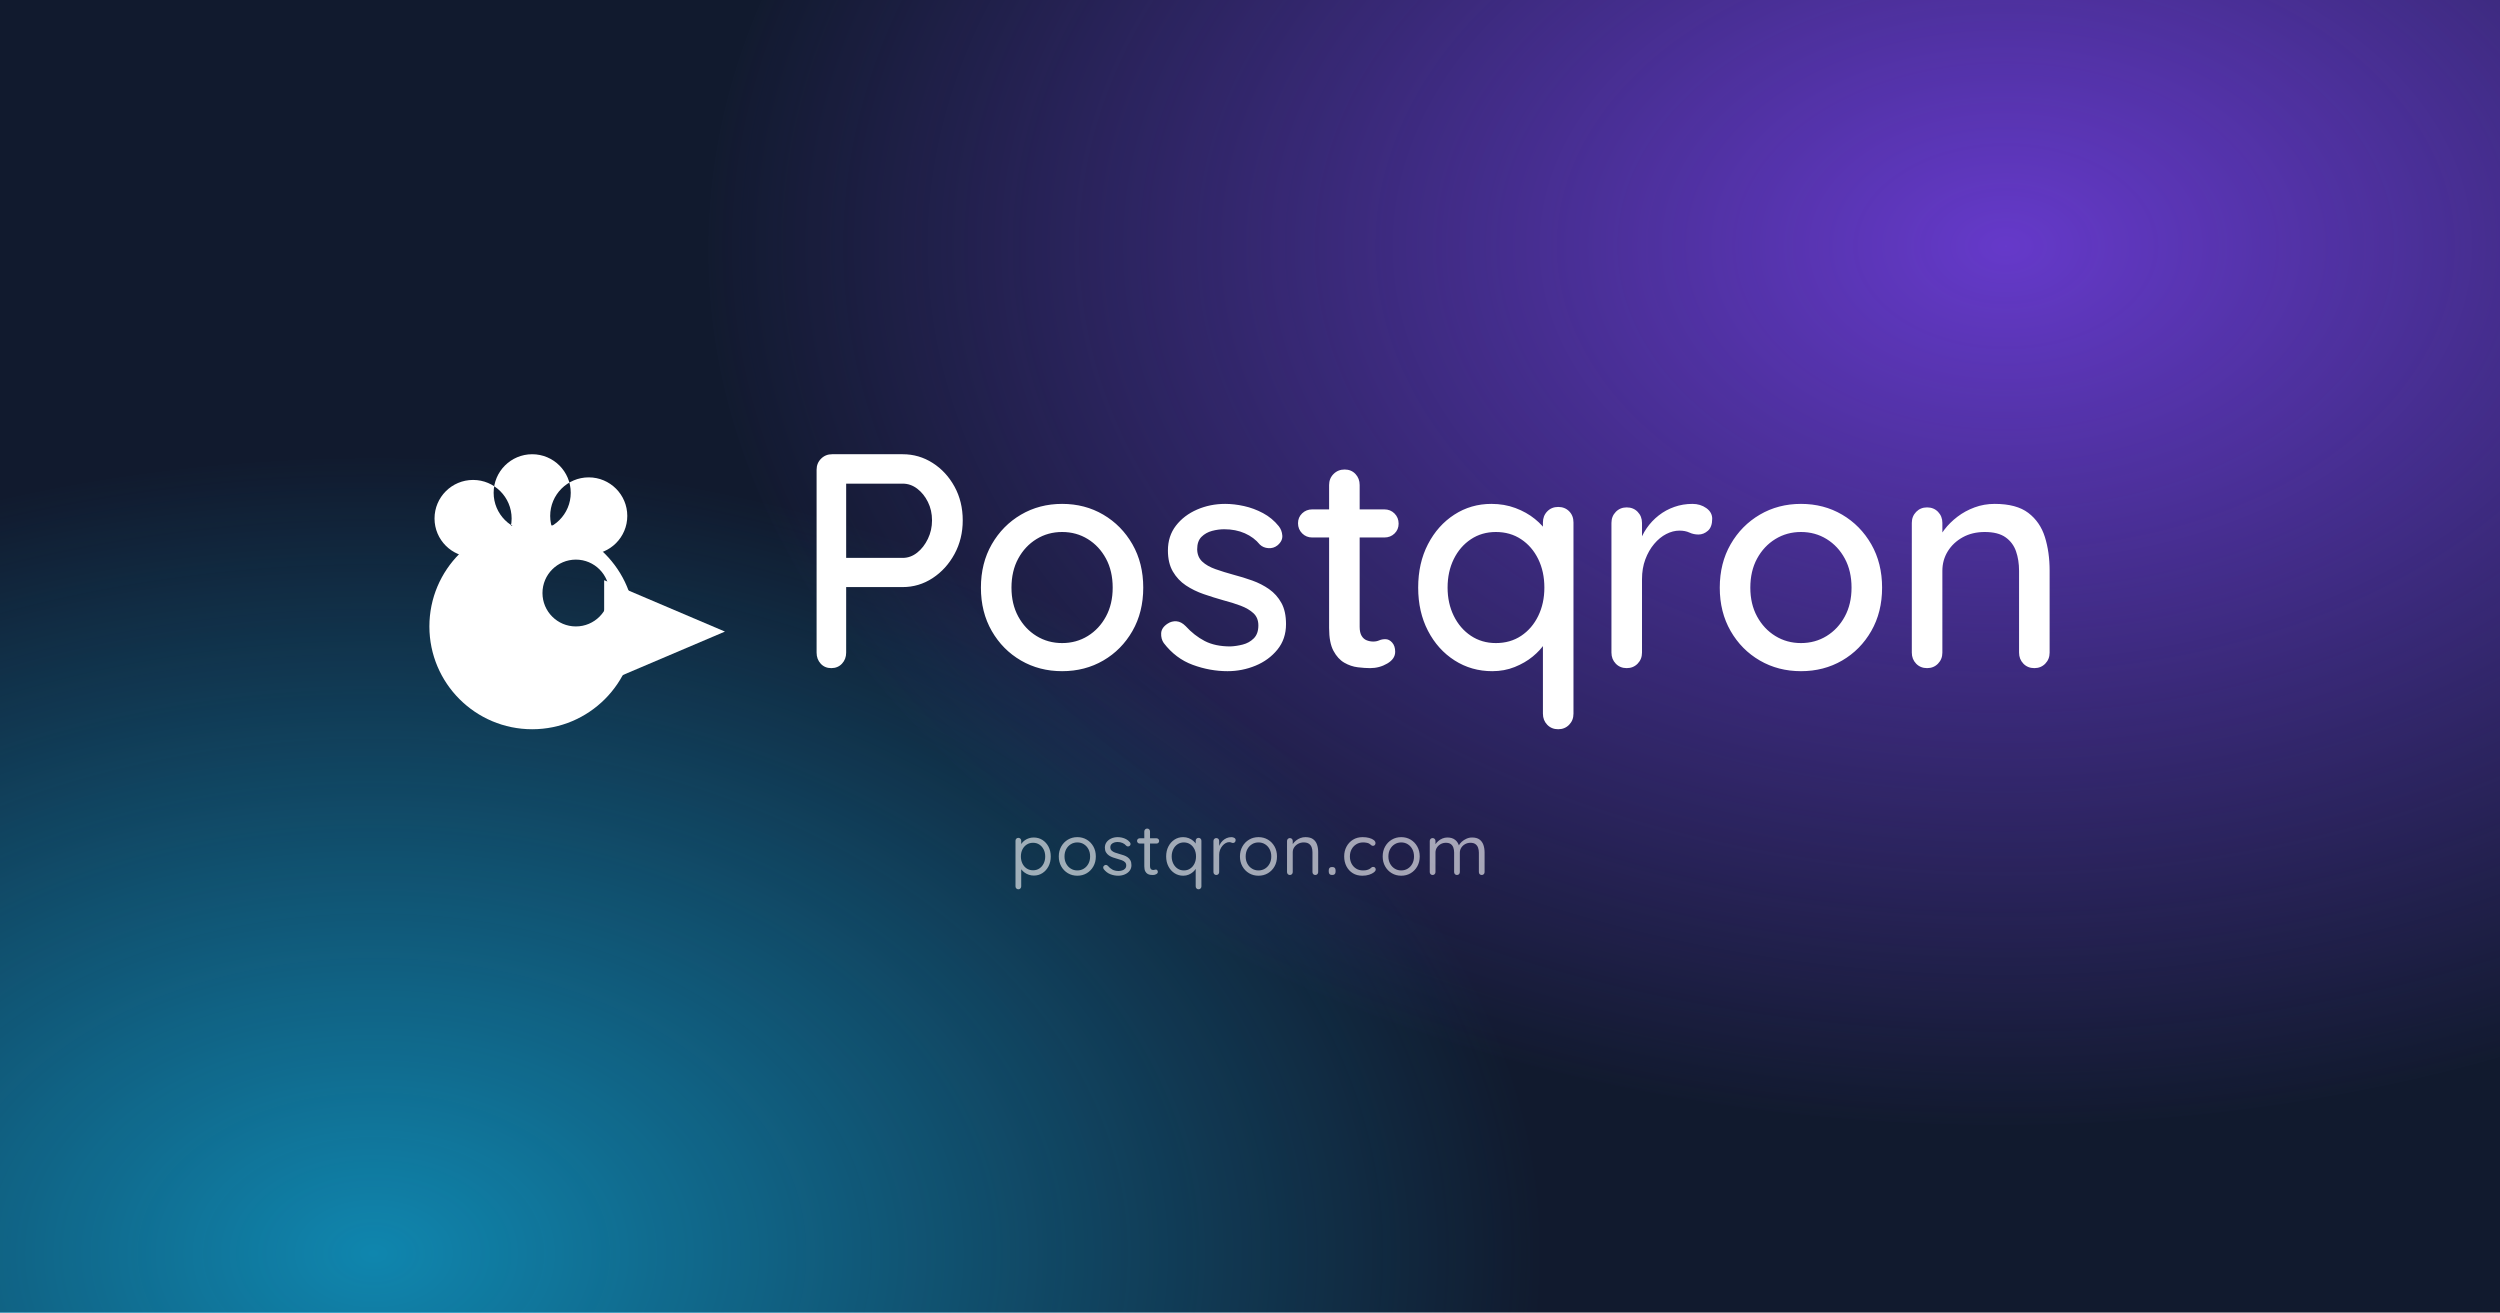
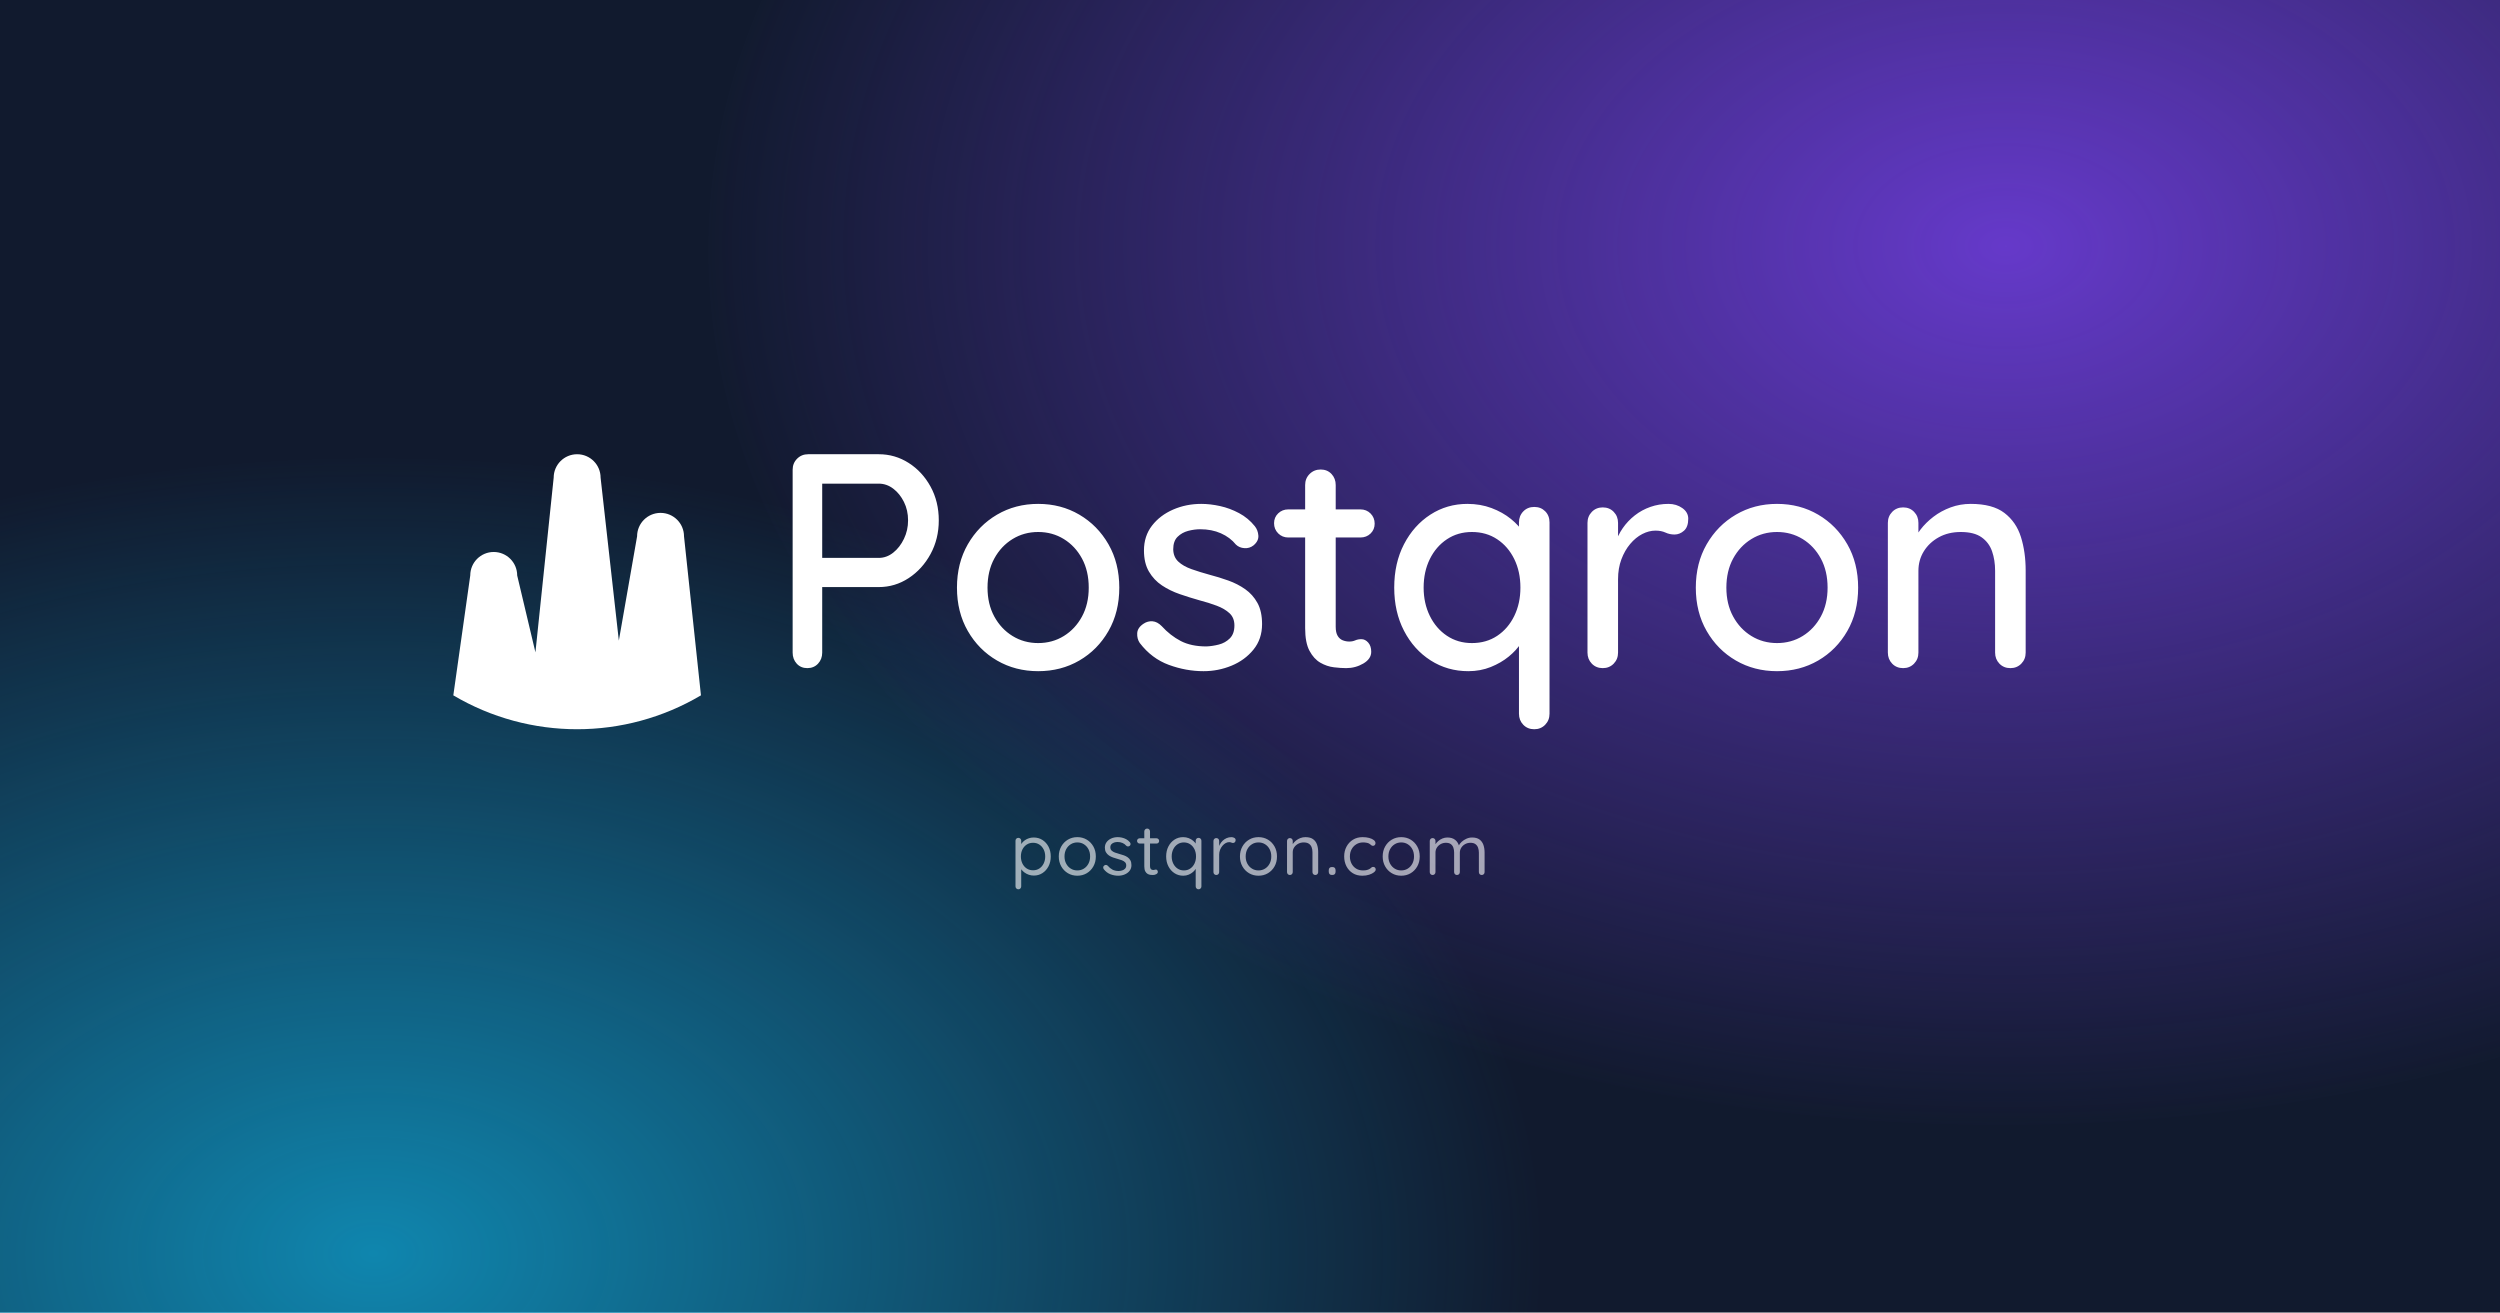
<svg xmlns="http://www.w3.org/2000/svg" viewBox="0 0 1200 630" width="1200" height="630" role="img" aria-label="Postqron">
  <defs>
    <linearGradient id="pq-card" x1="0" y1="1" x2="1" y2="0">
      <stop offset="0" stop-color="#0fb4e5" />
      <stop offset="1" stop-color="#743fe5" />
    </linearGradient>
    <radialGradient id="pq-alone" cx="0.5" cy="0.5" r="0.5">
      <stop offset="0" stop-color="#743fe5" stop-opacity="0.85" />
      <stop offset="1" stop-color="#743fe5" stop-opacity="0" />
    </radialGradient>
    <radialGradient id="pq-alone2" cx="0.5" cy="0.5" r="0.5">
      <stop offset="0" stop-color="#0fb4e5" stop-opacity="0.7" />
      <stop offset="1" stop-color="#0fb4e5" stop-opacity="0" />
    </radialGradient>
  </defs>
  <rect width="1200" height="630" fill="#111a2e" />
  <ellipse cx="960" cy="120" rx="620" ry="420" fill="url(#pq-alone)" />
  <ellipse cx="180" cy="600" rx="560" ry="380" fill="url(#pq-alone2)" />
-   <g transform="translate(206.1 320.7) scale(0.14667)">
-     <g transform="translate(-252.3 -935.5) scale(42.0561)">
-       <path fill="#fff" fill-rule="evenodd" d="M6.00 19.00A8.00 8.00 0 0 1 22.00 19.00A8.00 8.00 0 0 1 6.00 19.00ZM14.80 16.40A2.60 2.60 0 0 0 20.00 16.40A2.60 2.60 0 0 0 14.80 16.40Z" />
-       <path fill="#fff" fill-rule="evenodd" d="M6.40 10.60A3.00 3.00 0 0 1 12.40 10.60A3.00 3.00 0 0 1 6.40 10.60ZM11.00 8.60A3.00 3.00 0 0 1 17.00 8.60A3.00 3.00 0 0 1 11.00 8.60ZM15.40 10.40A3.00 3.00 0 0 1 21.40 10.40A3.00 3.00 0 0 1 15.40 10.40Z" />
-       <path fill="#fff" fill-rule="evenodd" d="M19.60 15.40L29.00 19.40L19.60 23.40Z" />
+   <g transform="translate(217.6 320.7) scale(0.14667)">
+     <g transform="translate(-277.3 -1019.9) scale(42.654)">
+       <path fill="#fff" fill-rule="evenodd" d="M6.50 26.00L7.80 16.80A1.80 1.80 0 0 1 11.40 16.80L12.80 22.70L14.20 9.30A1.80 1.80 0 0 1 17.80 9.30L19.20 21.80L20.60 13.80A1.80 1.80 0 0 1 24.20 13.80L25.50 26.00A18.66 18.66 0 0 1 6.50 26.00Z" />
    </g>
-     <g transform="translate(1186.0 0)">
+     <g transform="translate(1029.2 0)">
      <path d="M363 -700Q416.25 -700 461 -671.5Q505.75 -643 532.62 -594Q559.5 -545 559.5 -483.5Q559.5 -423 532.62 -373.5Q505.75 -324 461 -294.62Q416.25 -265.25 363 -265.25H169.5L178 -280.5V-50.75Q178 -29.25 164.38 -14.62Q150.75 0 129.25 0Q108 0 94.62 -14.62Q81.25 -29.25 81.25 -50.75V-649.25Q81.25 -670.75 95.88 -685.38Q110.5 -700 132 -700ZM363 -360.75Q388.75 -360.75 410.38 -377.88Q432 -395 445.5 -423.12Q459 -451.25 459 -483.5Q459 -516.75 445.5 -543.88Q432 -571 410.38 -587.38Q388.75 -603.75 363 -603.75H168.25L178 -618.5V-348L168.75 -360.75ZM1150.25 -263.25Q1150.25 -183.25 1114.88 -121.5Q1079.5 -59.75 1019.5 -24.88Q959.5 10 884.75 10Q810.25 10 750.12 -24.88Q690 -59.75 654.5 -121.5Q619 -183.25 619 -263.25Q619 -343.5 654.5 -405.25Q690 -467 750.12 -502.25Q810.25 -537.5 884.75 -537.5Q959.5 -537.5 1019.5 -502.25Q1079.5 -467 1114.88 -405.25Q1150.25 -343.5 1150.25 -263.25ZM1050.25 -263.25Q1050.25 -317.75 1028.25 -358.5Q1006.25 -399.25 968.75 -422.38Q931.25 -445.5 884.75 -445.5Q838.5 -445.5 800.88 -422.38Q763.25 -399.25 741.12 -358.5Q719 -317.75 719 -263.25Q719 -209.75 741.12 -169Q763.25 -128.25 800.88 -105.12Q838.5 -82 884.75 -82Q931.25 -82 968.75 -105.12Q1006.25 -128.25 1028.25 -169Q1050.25 -209.75 1050.25 -263.25ZM1217.25 -82.25Q1208 -95.75 1208.88 -114.12Q1209.75 -132.5 1230.25 -145.75Q1243.5 -154.5 1259.12 -153.25Q1274.75 -152 1289 -137.5Q1317.25 -106.5 1351.38 -88.75Q1385.5 -71 1435.25 -71Q1454.75 -71.75 1475.88 -77.12Q1497 -82.5 1512 -97.38Q1527 -112.25 1527 -139.75Q1527 -164.75 1511 -179.62Q1495 -194.5 1469.12 -204.25Q1443.25 -214 1412.5 -222Q1380.5 -231 1348.25 -242.12Q1316 -253.25 1289.75 -270.75Q1263.5 -288.25 1247.25 -316Q1231 -343.75 1231 -385Q1231 -432.25 1257.25 -466.25Q1283.5 -500.25 1326.38 -518.88Q1369.25 -537.5 1418.5 -537.5Q1447.75 -537.5 1480 -530.38Q1512.25 -523.25 1542.25 -507.25Q1572.25 -491.25 1593.75 -464.5Q1604 -451.75 1605.38 -433.88Q1606.75 -416 1589.25 -401.5Q1576.5 -391.5 1559.75 -392.62Q1543 -393.75 1532 -404.25Q1512.75 -428 1482.75 -441.25Q1452.75 -454.5 1415.25 -454.5Q1395.75 -454.5 1375.5 -449.12Q1355.25 -443.75 1341 -429.75Q1326.75 -415.75 1326.75 -388.75Q1327.25 -363.75 1343.38 -348.62Q1359.5 -333.5 1386.75 -323.88Q1414 -314.25 1446 -305.5Q1476.75 -297.5 1507.12 -286.62Q1537.5 -275.75 1562.38 -258.25Q1587.25 -240.75 1602.38 -213.38Q1617.5 -186 1617.5 -144Q1617.5 -95.25 1589.38 -60.62Q1561.25 -26 1517.62 -8Q1474 10 1426 10Q1368.75 10 1312.5 -10.62Q1256.25 -31.25 1217.25 -82.25ZM1703.5 -519.5H1939.25Q1959.25 -519.5 1972.62 -506Q1986 -492.5 1986 -472.75Q1986 -453.5 1972.62 -440.5Q1959.25 -427.5 1939.25 -427.5H1703.5Q1683.75 -427.5 1670.25 -441Q1656.75 -454.5 1656.75 -474.25Q1656.75 -493.5 1670.25 -506.5Q1683.75 -519.5 1703.5 -519.5ZM1809.25 -650Q1831 -650 1844.75 -635.38Q1858.5 -620.75 1858.5 -599.25V-135.25Q1858.5 -116.5 1864.75 -105.88Q1871 -95.25 1881.38 -91.12Q1891.75 -87 1903 -87Q1913.75 -87 1922.5 -90.88Q1931.25 -94.75 1942.75 -94.75Q1955 -94.75 1964.88 -83.62Q1974.75 -72.5 1974.75 -53.5Q1974.75 -30.25 1949 -15.12Q1923.25 0 1892.75 0Q1875.5 0 1852.5 -2.75Q1829.5 -5.5 1808.25 -17.75Q1787 -30 1772.75 -56.62Q1758.5 -83.25 1758.5 -131V-599.25Q1758.5 -620.75 1773.12 -635.38Q1787.75 -650 1809.25 -650ZM2508.25 -527.5Q2530 -527.5 2544.12 -513.25Q2558.25 -499 2558.25 -476.75V149.25Q2558.25 170.75 2544 185.38Q2529.75 200 2508.25 200Q2486.5 200 2472.38 185.38Q2458.25 170.75 2458.25 149.25V-123L2478.75 -121.75Q2478.75 -103.5 2464.38 -81Q2450 -58.5 2424.88 -37.88Q2399.75 -17.25 2365.88 -3.62Q2332 10 2292.5 10Q2224.25 10 2169.12 -25.25Q2114 -60.5 2082 -122.25Q2050 -184 2050 -263.5Q2050 -343.75 2082 -405.5Q2114 -467.25 2168.38 -502.38Q2222.75 -537.5 2289.5 -537.5Q2332 -537.5 2368.38 -523.88Q2404.75 -510.25 2431.88 -488.25Q2459 -466.25 2474.12 -441.5Q2489.25 -416.75 2489.25 -395.25L2458.25 -391.75V-476.75Q2458.25 -498.25 2472.38 -512.88Q2486.5 -527.5 2508.25 -527.5ZM2304.25 -82Q2351.5 -82 2387.12 -105.75Q2422.75 -129.5 2442.88 -170.75Q2463 -212 2463 -263.5Q2463 -315.75 2442.88 -356.88Q2422.75 -398 2387 -421.75Q2351.25 -445.5 2304.25 -445.5Q2258.25 -445.5 2222.5 -421.75Q2186.75 -398 2166.5 -356.88Q2146.25 -315.75 2146.25 -263.5Q2146.25 -212.25 2166.5 -171Q2186.75 -129.75 2222.5 -105.88Q2258.25 -82 2304.25 -82ZM2732.5 0Q2710.75 0 2696.62 -14.62Q2682.5 -29.25 2682.5 -50.75V-475.25Q2682.5 -496.75 2696.75 -511.38Q2711 -526 2732.5 -526Q2754.25 -526 2768.38 -511.38Q2782.5 -496.75 2782.5 -475.25V-362.5L2773 -406.25Q2781.25 -434 2797.75 -457.88Q2814.25 -481.75 2837.25 -499.75Q2860.25 -517.75 2888.38 -527.62Q2916.5 -537.5 2947.5 -537.5Q2973.5 -537.5 2992.88 -523.75Q3012.25 -510 3012.25 -489Q3012.25 -462 2998.25 -449.62Q2984.25 -437.25 2967.25 -437.25Q2951.5 -437.25 2937.75 -443.62Q2924 -450 2905 -450Q2883.5 -450 2861.88 -438.88Q2840.25 -427.75 2822.25 -406.38Q2804.25 -385 2793.38 -355.88Q2782.5 -326.75 2782.5 -291V-50.75Q2782.5 -29.25 2768.25 -14.62Q2754 0 2732.5 0ZM3568.25 -263.25Q3568.25 -183.25 3532.88 -121.5Q3497.5 -59.75 3437.5 -24.88Q3377.5 10 3302.75 10Q3228.25 10 3168.12 -24.88Q3108 -59.75 3072.5 -121.5Q3037 -183.25 3037 -263.25Q3037 -343.5 3072.5 -405.25Q3108 -467 3168.12 -502.25Q3228.25 -537.5 3302.75 -537.5Q3377.5 -537.5 3437.5 -502.25Q3497.5 -467 3532.88 -405.25Q3568.25 -343.5 3568.25 -263.25ZM3468.25 -263.25Q3468.25 -317.75 3446.25 -358.5Q3424.25 -399.25 3386.75 -422.38Q3349.25 -445.5 3302.75 -445.5Q3256.5 -445.5 3218.88 -422.38Q3181.25 -399.25 3159.12 -358.5Q3137 -317.75 3137 -263.25Q3137 -209.75 3159.12 -169Q3181.25 -128.25 3218.88 -105.12Q3256.5 -82 3302.75 -82Q3349.25 -82 3386.75 -105.12Q3424.25 -128.25 3446.25 -169Q3468.25 -209.75 3468.25 -263.25ZM3936.75 -537.5Q4008 -537.5 4046.75 -508Q4085.5 -478.5 4101 -429.12Q4116.5 -379.75 4116.5 -319.25V-50.75Q4116.5 -29.25 4102.25 -14.62Q4088 0 4066.5 0Q4044.75 0 4030.62 -14.62Q4016.5 -29.25 4016.5 -50.75V-318.25Q4016.5 -353.75 4006.5 -382.38Q3996.5 -411 3972.12 -428.25Q3947.75 -445.5 3904.25 -445.5Q3863.25 -445.5 3832.12 -428.25Q3801 -411 3783.25 -382.38Q3765.5 -353.75 3765.5 -318.25V-50.75Q3765.5 -29.25 3751.25 -14.62Q3737 0 3715.5 0Q3693.75 0 3679.62 -14.62Q3665.5 -29.25 3665.5 -50.75V-475.25Q3665.5 -496.75 3679.75 -511.38Q3694 -526 3715.5 -526Q3737.25 -526 3751.38 -511.38Q3765.5 -496.75 3765.5 -475.25V-418.5L3748 -408.75Q3754.75 -430.5 3772.25 -453.38Q3789.75 -476.25 3814.75 -495.38Q3839.75 -514.5 3870.88 -526Q3902 -537.5 3936.75 -537.5Z" fill="#fff" />
    </g>
  </g>
  <g transform="translate(484.9 420.0) scale(0.03429)" opacity="0.6">
    <path d="M328.5 -525Q397 -525 450.75 -490.75Q504.5 -456.5 536 -396.75Q567.5 -337 567.5 -259Q567.5 -181.5 536 -121.25Q504.5 -61 451 -26.5Q397.5 8 330.5 8Q294 8 261.25 -3.25Q228.5 -14.5 202.25 -33.25Q176 -52 158 -75.25Q140 -98.5 132 -122L154 -135.5V159.5Q154 176.5 142.75 188.25Q131.5 200 114 200Q97 200 85.5 188.5Q74 177 74 159.5V-479.5Q74 -496.5 85.25 -508.25Q96.5 -520 114 -520Q131.5 -520 142.75 -508.25Q154 -496.5 154 -479.5V-391L139 -399Q146 -424 163.5 -446.75Q181 -469.5 206.5 -487.25Q232 -505 263.25 -515Q294.5 -525 328.5 -525ZM320 -451Q269.5 -451 231.25 -426Q193 -401 171.25 -358Q149.5 -315 149.5 -259Q149.5 -204 171.25 -160Q193 -116 231.25 -91Q269.5 -66 320 -66Q370 -66 408 -91Q446 -116 468 -160Q490 -204 490 -259Q490 -314.5 468 -357.75Q446 -401 408 -426Q370 -451 320 -451ZM1198.5 -259.5Q1198.5 -181.5 1164.25 -120.5Q1130 -59.5 1071.5 -24.75Q1013 10 939.5 10Q866.5 10 807.75 -24.75Q749 -59.5 714.5 -120.5Q680 -181.5 680 -259.5Q680 -338 714.5 -399Q749 -460 807.75 -495Q866.5 -530 939.5 -530Q1013 -530 1071.5 -495Q1130 -460 1164.25 -399Q1198.5 -338 1198.5 -259.5ZM1118.5 -259.5Q1118.5 -317.5 1095 -361.5Q1071.5 -405.5 1031 -430.75Q990.5 -456 939.5 -456Q889 -456 848.25 -430.75Q807.5 -405.5 783.75 -361.5Q760 -317.5 760 -259.5Q760 -202.5 783.75 -158.5Q807.5 -114.5 848.25 -89.25Q889 -64 939.5 -64Q990.5 -64 1031 -89.25Q1071.5 -114.5 1095 -158.5Q1118.5 -202.5 1118.5 -259.5ZM1309.5 -81.5Q1301 -94.5 1301.75 -109.25Q1302.5 -124 1318.5 -134.5Q1329 -142 1342.25 -141Q1355.5 -140 1367 -128Q1394.5 -95 1430.75 -75.5Q1467 -56 1518.5 -56Q1542.5 -56.5 1566.75 -63.75Q1591 -71 1607.5 -88.25Q1624 -105.5 1624 -134.5Q1624 -162.5 1607 -179.25Q1590 -196 1562.75 -206.5Q1535.5 -217 1504 -225Q1471 -234 1439 -245.25Q1407 -256.5 1381.5 -274Q1356 -291.5 1340.5 -318Q1325 -344.5 1325 -383Q1325 -427.5 1349.5 -460.5Q1374 -493.5 1415.25 -511.75Q1456.5 -530 1506 -530Q1533.5 -530 1564 -523.25Q1594.5 -516.5 1623.5 -501Q1652.5 -485.5 1674.5 -459Q1684 -448.5 1684.75 -433.75Q1685.5 -419 1671.5 -407Q1661 -399 1647.5 -399.75Q1634 -400.5 1625 -409.5Q1603.5 -435 1572 -448.5Q1540.5 -462 1502.5 -462Q1478.5 -462 1455.5 -454.75Q1432.5 -447.5 1417 -431Q1401.5 -414.5 1401.5 -385.5Q1402.5 -358.5 1419.75 -341.75Q1437 -325 1466 -314.25Q1495 -303.5 1530 -294Q1561.5 -286 1591.25 -275.25Q1621 -264.5 1644.75 -247.5Q1668.5 -230.5 1682.75 -204.25Q1697 -178 1697 -138Q1697 -91.5 1670.75 -58.25Q1644.5 -25 1602.25 -7.5Q1560 10 1511 10Q1455.5 10 1402 -10.75Q1348.5 -31.5 1309.5 -81.5ZM1813 -514H2047.5Q2063.5 -514 2074.25 -503Q2085 -492 2085 -476.5Q2085 -461 2074.25 -450.5Q2063.5 -440 2047.5 -440H1813Q1797.5 -440 1786.5 -451Q1775.5 -462 1775.5 -477.5Q1775.5 -493 1786.5 -503.5Q1797.5 -514 1813 -514ZM1917.5 -650Q1935 -650 1946 -638.25Q1957 -626.5 1957 -609.5V-126.5Q1957 -103 1964 -90.75Q1971 -78.5 1982.25 -74.25Q1993.5 -70 2005 -70Q2014.5 -70 2022 -73.25Q2029.5 -76.5 2039.5 -76.5Q2050 -76.5 2058.25 -67.25Q2066.5 -58 2066.5 -43Q2066.5 -24.5 2045.5 -12.25Q2024.5 0 1998.5 0Q1985 0 1964.5 -2Q1944 -4 1924 -15Q1904 -26 1890.5 -51.25Q1877 -76.5 1877 -123V-609.5Q1877 -626.5 1888.75 -638.25Q1900.5 -650 1917.5 -650ZM2636.5 -520Q2654 -520 2665.25 -508.5Q2676.5 -497 2676.5 -479.5V159.5Q2676.5 176.5 2665 188.25Q2653.5 200 2636.5 200Q2619 200 2607.75 188.25Q2596.5 176.5 2596.5 159.5V-136L2615.5 -142.5Q2615.5 -119 2600.75 -92.5Q2586 -66 2559.75 -42.75Q2533.5 -19.5 2498.25 -4.75Q2463 10 2422 10Q2354.5 10 2300.25 -25Q2246 -60 2214.5 -121Q2183 -182 2183 -260Q2183 -338.5 2214.5 -399.5Q2246 -460.5 2299.75 -495.25Q2353.5 -530 2420 -530Q2462 -530 2498.75 -515.75Q2535.5 -501.5 2563.25 -477.5Q2591 -453.5 2606.75 -424.5Q2622.5 -395.5 2622.5 -366.5L2596.5 -372.5V-479.5Q2596.5 -496.5 2607.75 -508.25Q2619 -520 2636.5 -520ZM2430.5 -64Q2481 -64 2519.25 -89.5Q2557.5 -115 2579.25 -159.5Q2601 -204 2601 -260Q2601 -316.5 2579.25 -360.75Q2557.5 -405 2519 -430.5Q2480.5 -456 2430.5 -456Q2381.5 -456 2343 -430.5Q2304.5 -405 2282.5 -360.75Q2260.5 -316.5 2260.5 -260Q2260.5 -204.5 2282.5 -160Q2304.5 -115.5 2343 -89.75Q2381.5 -64 2430.5 -64ZM2885 0Q2867.5 0 2856.25 -11.75Q2845 -23.5 2845 -40.5V-476.5Q2845 -493.5 2856.5 -505.25Q2868 -517 2885 -517Q2902.5 -517 2913.75 -505.25Q2925 -493.5 2925 -476.5V-345L2913 -365.5Q2918.5 -397 2934 -426.25Q2949.5 -455.5 2973.5 -479Q2997.5 -502.5 3028.75 -516.25Q3060 -530 3097 -530Q3119 -530 3137.25 -519.5Q3155.5 -509 3155.5 -490Q3155.5 -469 3144.5 -458.75Q3133.5 -448.5 3119.5 -448.5Q3107 -448.5 3095 -454.25Q3083 -460 3065 -460Q3040 -460 3015.25 -446.25Q2990.5 -432.5 2970 -407.75Q2949.5 -383 2937.25 -351.25Q2925 -319.5 2925 -284V-40.5Q2925 -23.5 2913.5 -11.75Q2902 0 2885 0ZM3734.5 -259.5Q3734.5 -181.5 3700.25 -120.5Q3666 -59.5 3607.5 -24.75Q3549 10 3475.5 10Q3402.5 10 3343.75 -24.75Q3285 -59.5 3250.5 -120.5Q3216 -181.5 3216 -259.5Q3216 -338 3250.5 -399Q3285 -460 3343.75 -495Q3402.5 -530 3475.5 -530Q3549 -530 3607.5 -495Q3666 -460 3700.25 -399Q3734.5 -338 3734.5 -259.5ZM3654.5 -259.5Q3654.5 -317.5 3631 -361.5Q3607.5 -405.5 3567 -430.75Q3526.5 -456 3475.5 -456Q3425 -456 3384.25 -430.75Q3343.5 -405.5 3319.75 -361.5Q3296 -317.5 3296 -259.5Q3296 -202.5 3319.75 -158.5Q3343.5 -114.5 3384.25 -89.25Q3425 -64 3475.5 -64Q3526.5 -64 3567 -89.25Q3607.5 -114.5 3631 -158.5Q3654.5 -202.5 3654.5 -259.5ZM4131.5 -530Q4200 -530 4239 -502Q4278 -474 4294.5 -426.75Q4311 -379.5 4311 -321.5V-40.5Q4311 -23.5 4299.5 -11.75Q4288 0 4271 0Q4253.5 0 4242.25 -11.75Q4231 -23.5 4231 -40.5V-319.5Q4231 -357.5 4219.5 -388.25Q4208 -419 4181.25 -437.5Q4154.5 -456 4108.5 -456Q4066.5 -456 4031.75 -437.5Q3997 -419 3976 -388.25Q3955 -357.5 3955 -319.5V-40.5Q3955 -23.5 3943.5 -11.75Q3932 0 3915 0Q3897.5 0 3886.25 -11.75Q3875 -23.5 3875 -40.5V-476.5Q3875 -493.5 3886.5 -505.25Q3898 -517 3915 -517Q3932.5 -517 3943.75 -505.25Q3955 -493.5 3955 -476.5V-406L3935 -383.5Q3939.5 -410 3957.5 -436.25Q3975.5 -462.5 4002.5 -483.75Q4029.5 -505 4062.75 -517.5Q4096 -530 4131.5 -530ZM4502.5 -0.5Q4481.5 -0.5 4470.25 -12.75Q4459 -25 4459 -46V-66Q4459 -87.5 4470.25 -99.5Q4481.5 -111.5 4502.5 -111.5H4511Q4532.5 -111.5 4543.5 -99.5Q4554.5 -87.5 4554.5 -66V-46Q4554.5 -25 4543.5 -12.75Q4532.5 -0.5 4511 -0.5ZM4932.5 -530Q4983.5 -530 5024.5 -519Q5065.5 -508 5089.5 -489Q5113.5 -470 5113.5 -446Q5113.5 -432.5 5104.75 -420.5Q5096 -408.5 5080.5 -408.5Q5067 -408.5 5058.5 -413.75Q5050 -419 5042.5 -426.75Q5035 -434.5 5022 -441Q5010 -447.5 4987 -451.75Q4964 -456 4940.5 -456Q4886 -456 4844.25 -430Q4802.5 -404 4778.75 -360Q4755 -316 4755 -260Q4755 -204 4778 -159.75Q4801 -115.5 4842 -89.75Q4883 -64 4937 -64Q4972 -64 4992.75 -69.75Q5013.5 -75.5 5028 -83.5Q5045.5 -93.5 5055 -103.5Q5064.5 -113.5 5081 -113.5Q5098 -113.5 5107.25 -102.75Q5116.5 -92 5116.5 -76Q5116.5 -57.5 5091.5 -37.5Q5066.5 -17.5 5024 -3.75Q4981.5 10 4928 10Q4852 10 4795 -25.5Q4738 -61 4706.5 -122.25Q4675 -183.5 4675 -260Q4675 -336 4707.5 -397Q4740 -458 4798 -494Q4856 -530 4932.5 -530ZM5732.5 -259.5Q5732.5 -181.5 5698.25 -120.5Q5664 -59.5 5605.5 -24.75Q5547 10 5473.5 10Q5400.5 10 5341.75 -24.75Q5283 -59.5 5248.5 -120.5Q5214 -181.5 5214 -259.5Q5214 -338 5248.5 -399Q5283 -460 5341.75 -495Q5400.5 -530 5473.5 -530Q5547 -530 5605.5 -495Q5664 -460 5698.25 -399Q5732.5 -338 5732.5 -259.5ZM5652.5 -259.5Q5652.5 -317.5 5629 -361.5Q5605.5 -405.5 5565 -430.75Q5524.5 -456 5473.5 -456Q5423 -456 5382.25 -430.75Q5341.5 -405.5 5317.75 -361.5Q5294 -317.5 5294 -259.5Q5294 -202.5 5317.75 -158.5Q5341.5 -114.5 5382.25 -89.25Q5423 -64 5473.5 -64Q5524.5 -64 5565 -89.25Q5605.5 -114.5 5629 -158.5Q5652.5 -202.5 5652.5 -259.5ZM6120 -525Q6188 -525 6230.25 -490.5Q6272.5 -456 6287 -393H6272L6278.5 -410.5Q6291 -438.5 6319.75 -464.75Q6348.5 -491 6386.5 -508Q6424.5 -525 6465.5 -525Q6531.5 -525 6569.75 -496.5Q6608 -468 6624.25 -420.5Q6640.5 -373 6640.5 -314V-40.5Q6640.5 -23.5 6629.25 -11.75Q6618 0 6600.5 0Q6583 0 6571.75 -11.75Q6560.5 -23.5 6560.5 -40.5V-312Q6560.5 -350.5 6549.25 -382Q6538 -413.5 6512.25 -432.25Q6486.5 -451 6442.5 -451Q6402 -451 6368 -432.25Q6334 -413.5 6314 -382Q6294 -350.5 6294 -312V-40.5Q6294 -23.5 6282.75 -11.75Q6271.5 0 6254 0Q6236.5 0 6225.25 -11.75Q6214 -23.5 6214 -40.5V-314.5Q6214 -352.5 6203.25 -383.25Q6192.5 -414 6167.5 -432.5Q6142.5 -451 6099 -451Q6059 -451 6025.75 -432.5Q5992.5 -414 5972.75 -383.25Q5953 -352.5 5953 -314.5V-40.5Q5953 -23.5 5941.5 -11.75Q5930 0 5913 0Q5895.5 0 5884.25 -11.75Q5873 -23.5 5873 -40.5V-476.5Q5873 -493.5 5884.5 -505.25Q5896 -517 5913 -517Q5930.5 -517 5941.75 -505.25Q5953 -493.5 5953 -476.5V-400.5L5930.5 -376.5Q5935 -402.5 5951.5 -428.75Q5968 -455 5993.75 -476.75Q6019.5 -498.5 6051.75 -511.75Q6084 -525 6120 -525Z" fill="#fff" />
  </g>
</svg>
